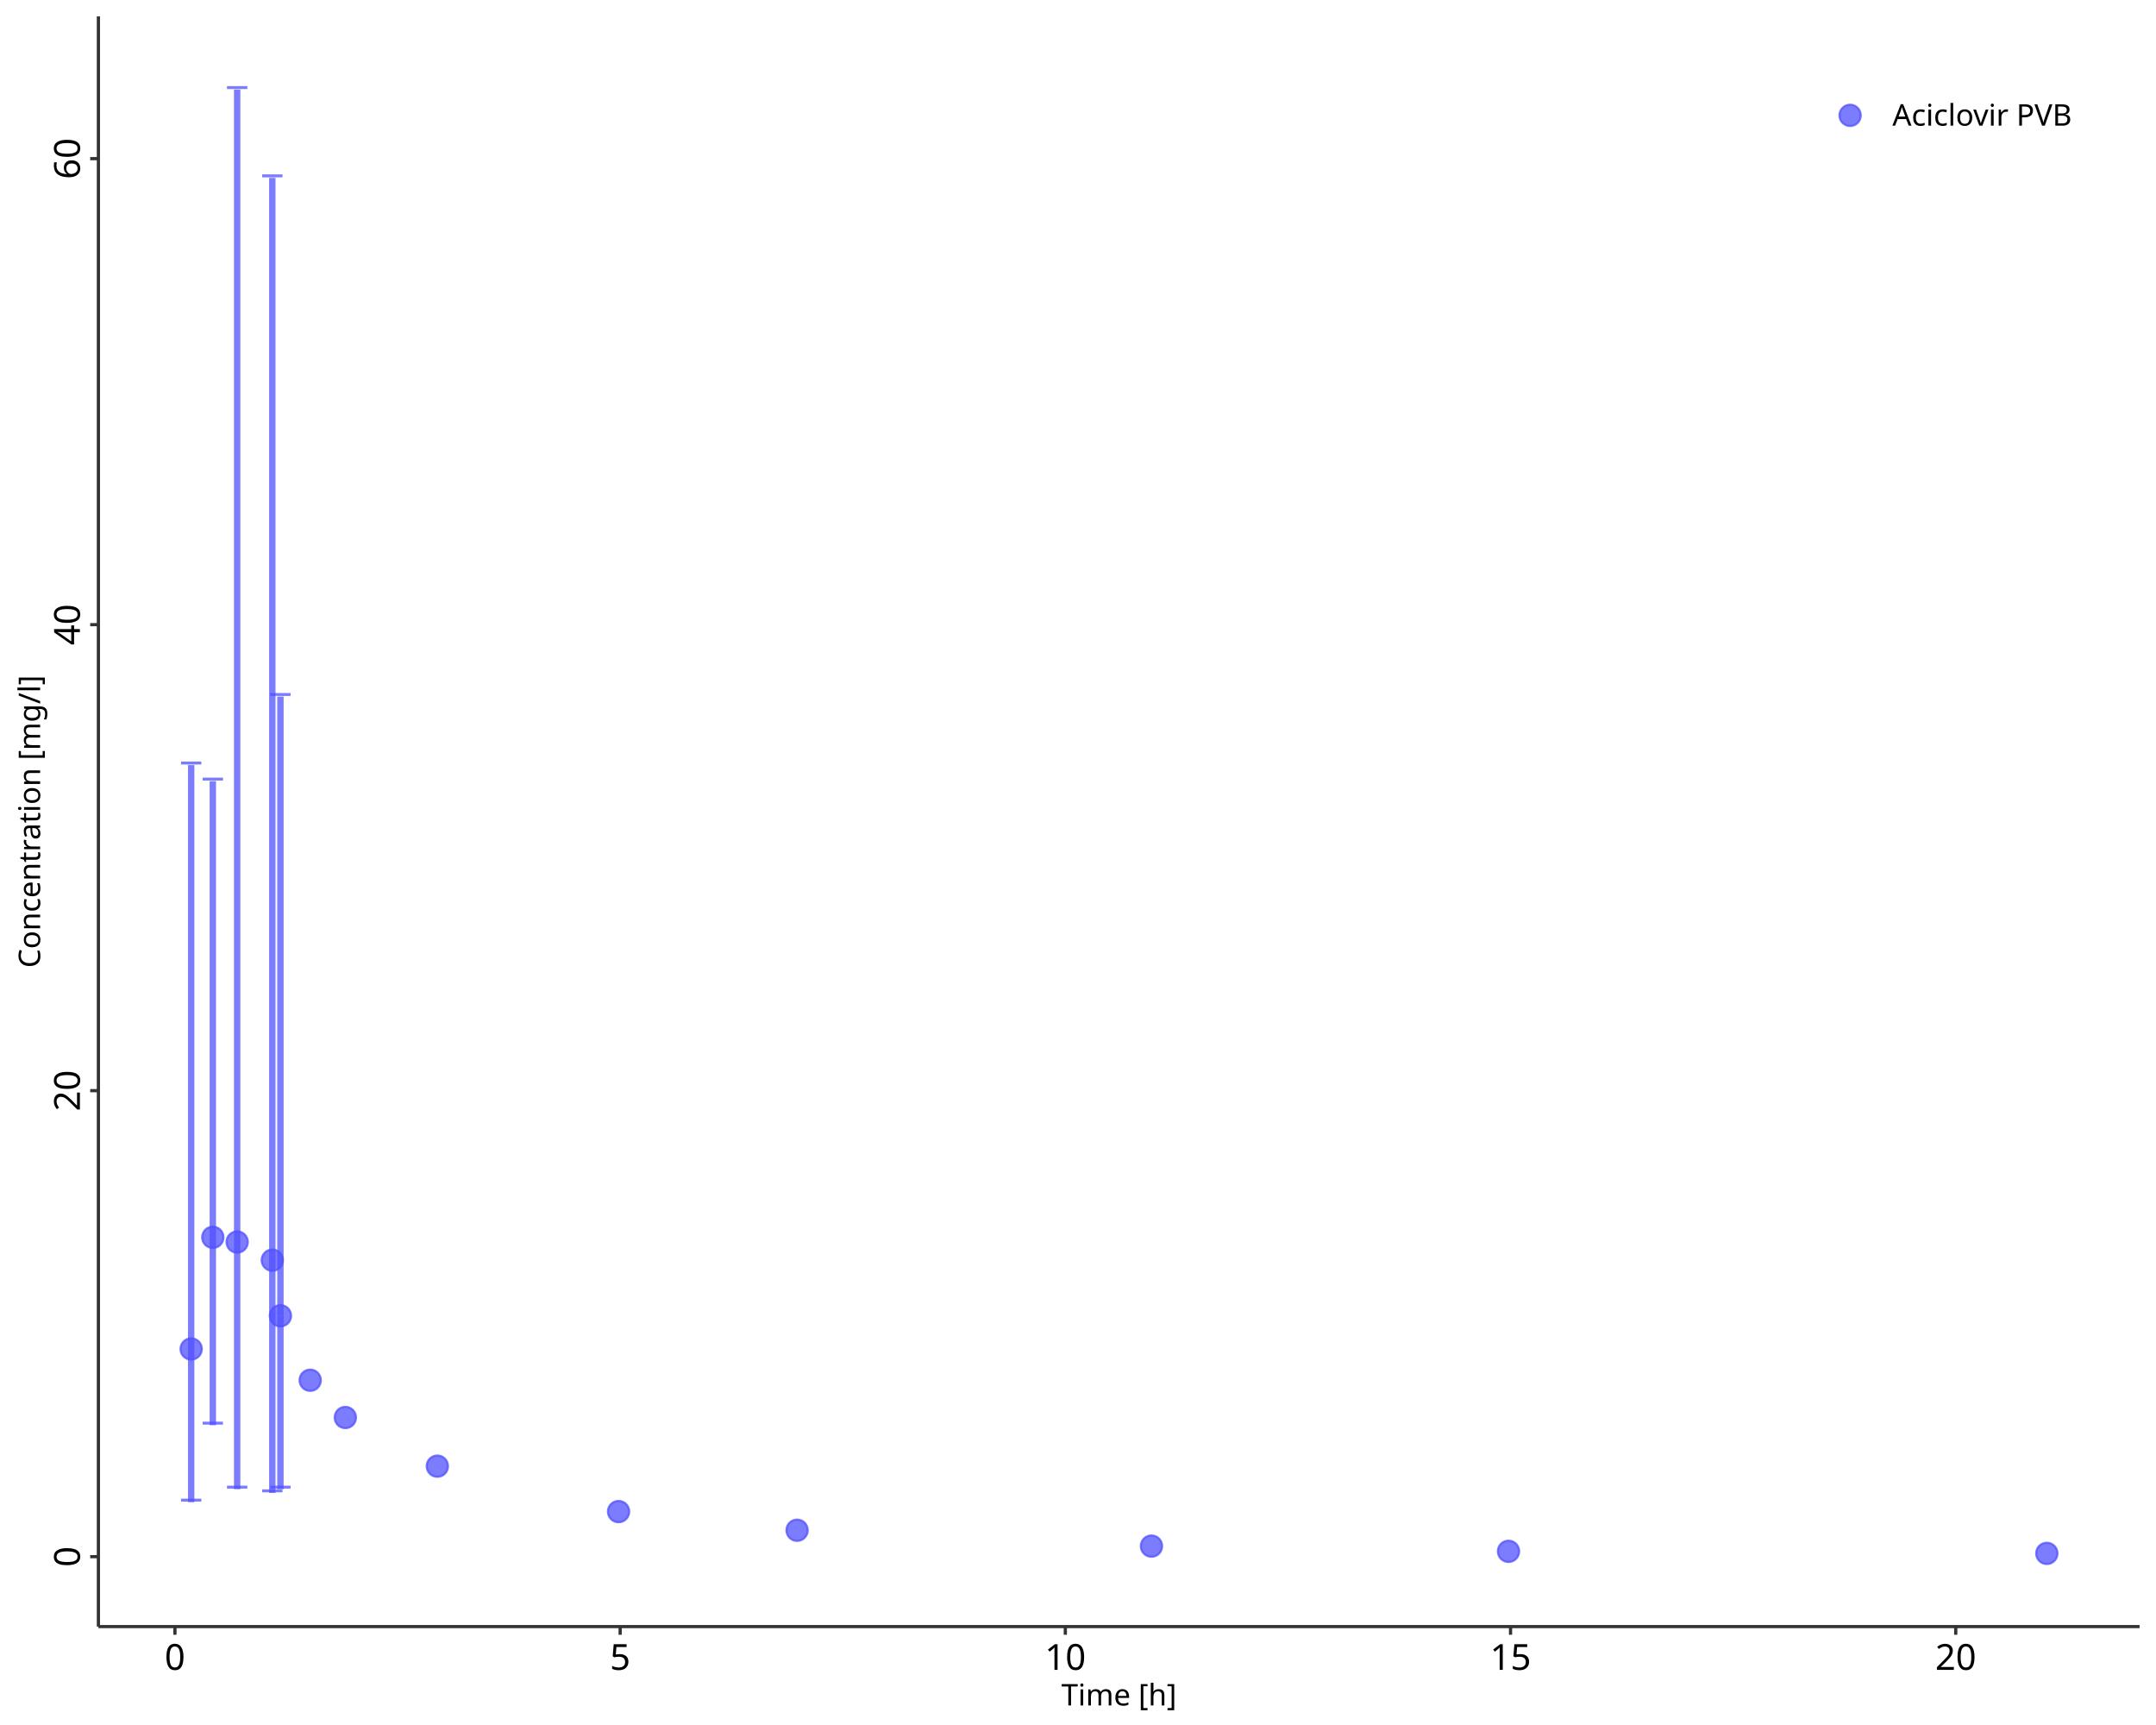
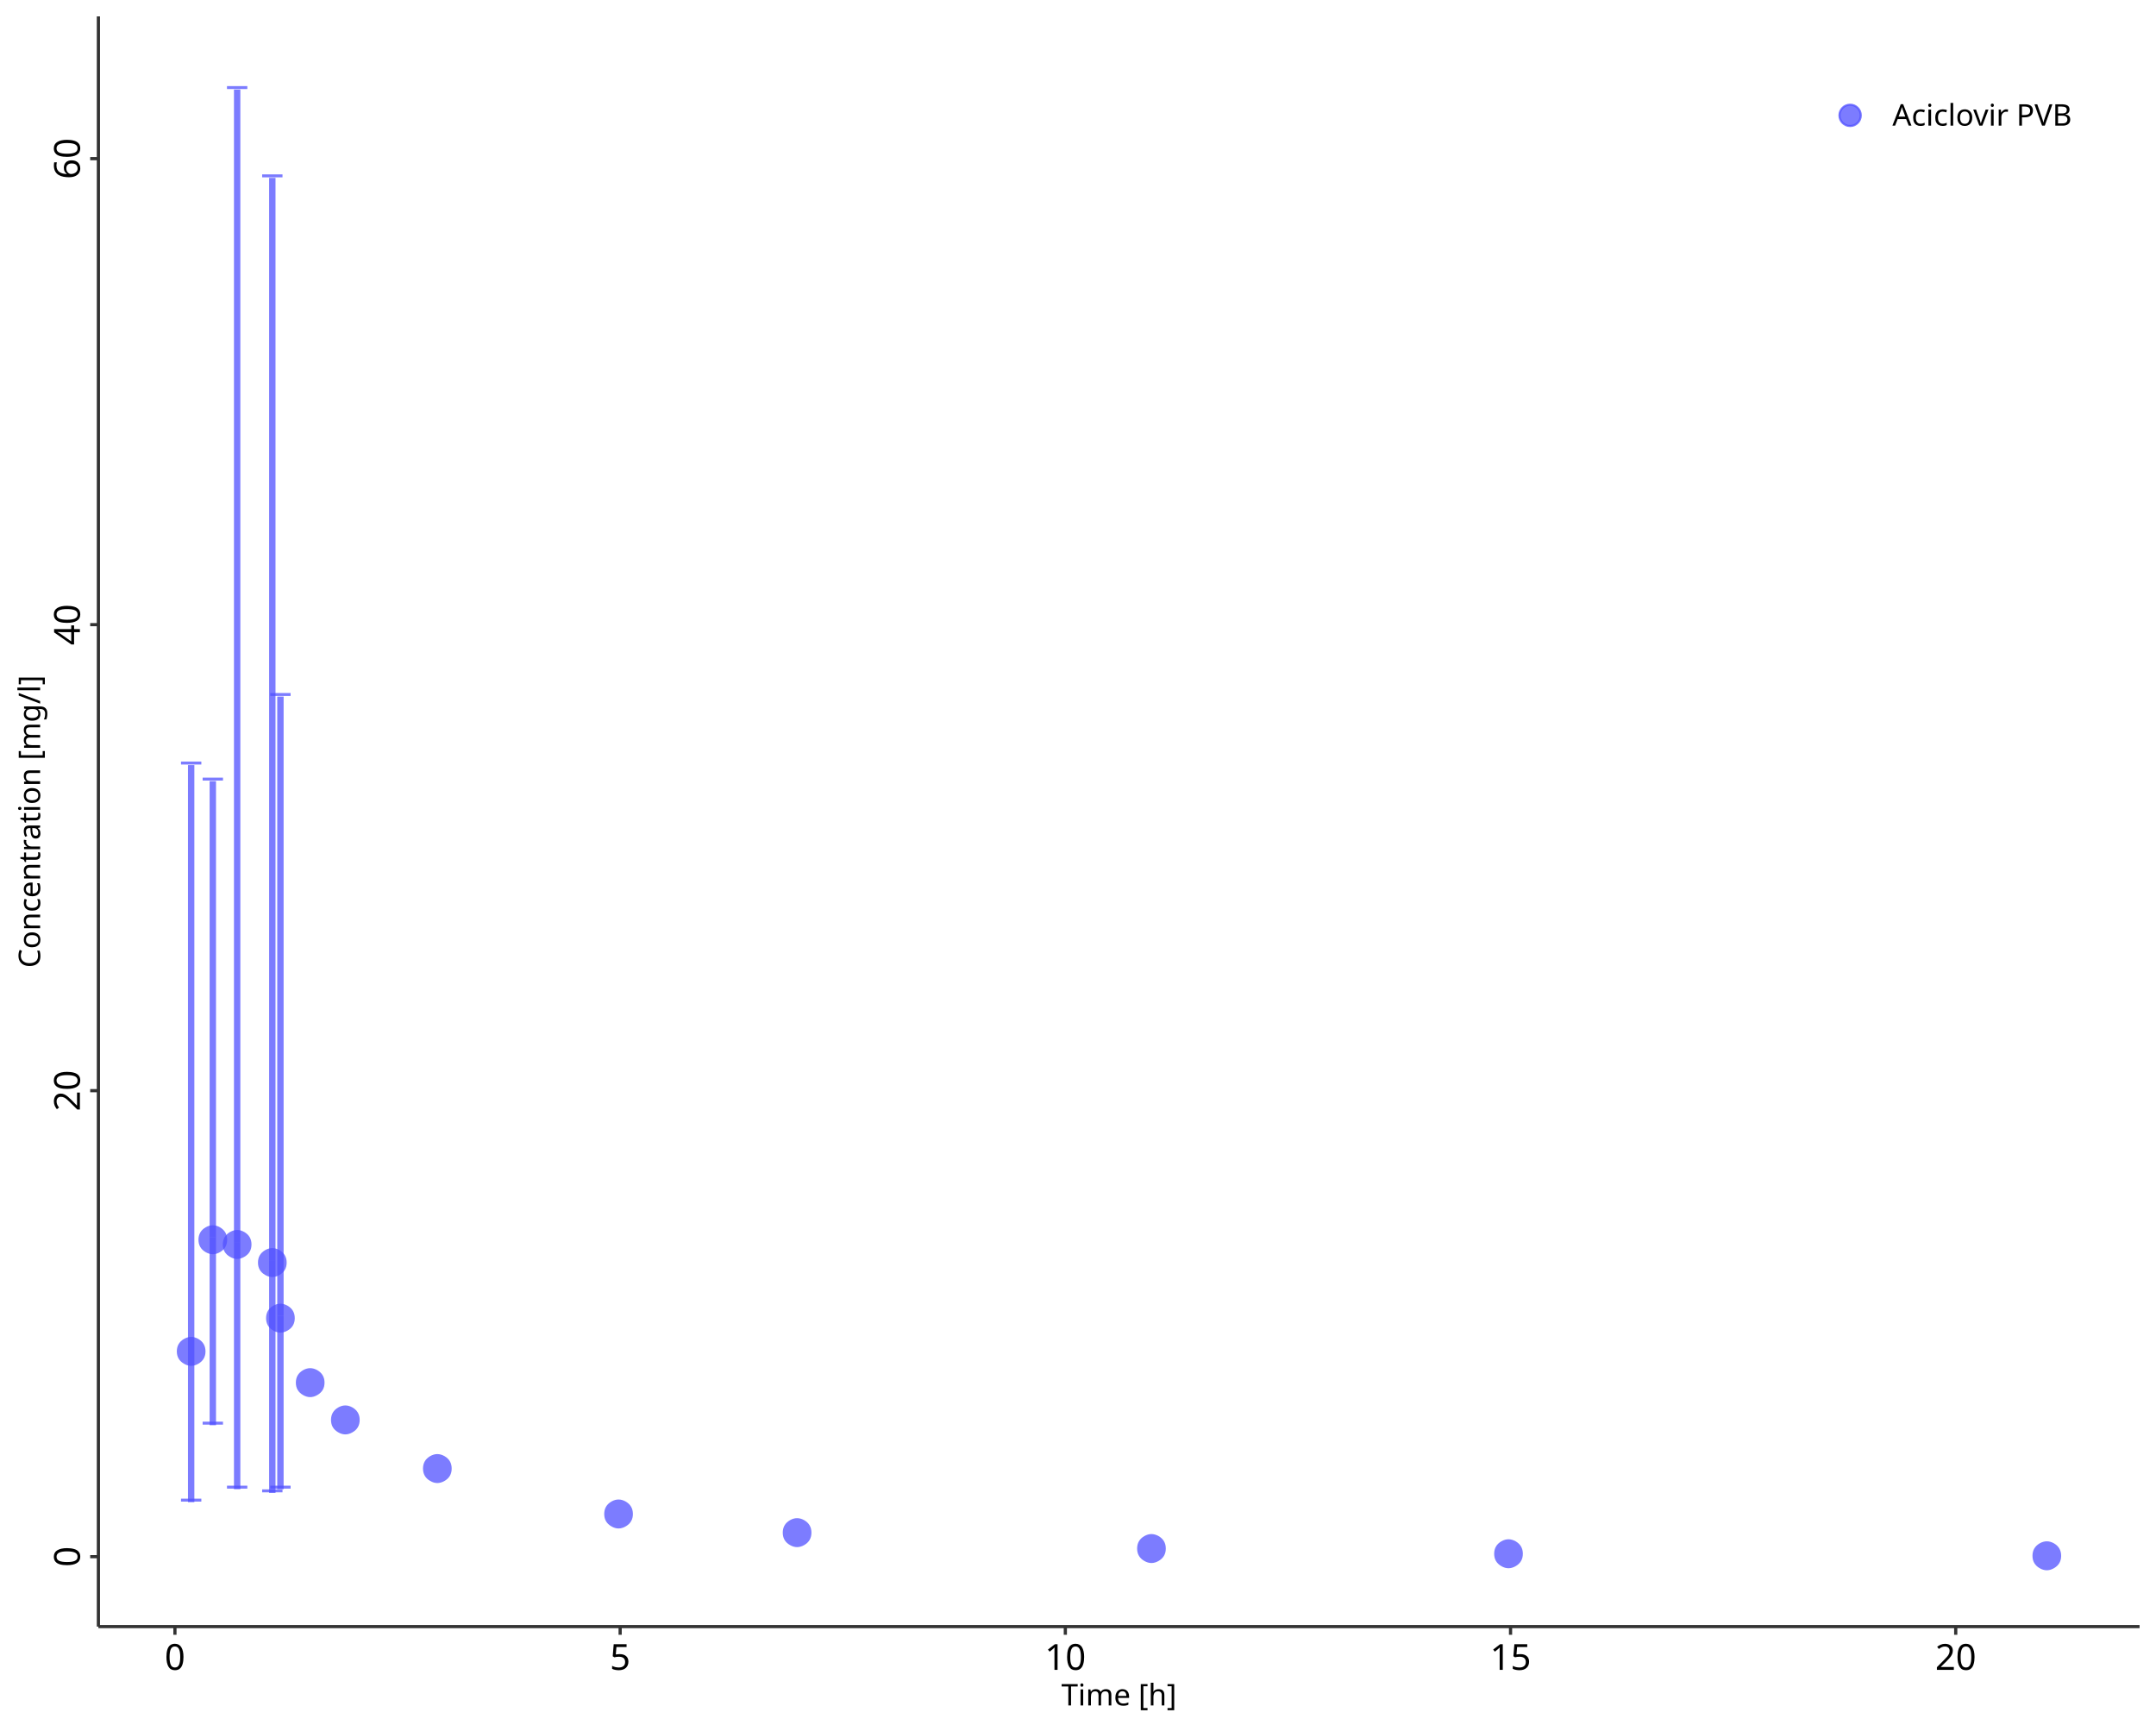
<svg xmlns="http://www.w3.org/2000/svg" class="svglite" data-engine-version="2.0" width="720.00pt" height="576.00pt" viewBox="0 0 720.00 576.00">
  <defs>
    <style type="text/css">
    .svglite line, .svglite polyline, .svglite polygon, .svglite path, .svglite rect, .svglite circle {
      fill: none;
      stroke: #000000;
      stroke-linecap: round;
      stroke-linejoin: round;
      stroke-miterlimit: 10.00;
    }
  </style>
  </defs>
  <rect width="100%" height="100%" style="stroke: none; fill: #FFFFFF;" />
  <defs>
    <clipPath id="cpMC4wMHw3MjAuMDB8MC4wMHw1NzYuMDA=">
      <rect x="0.00" y="0.00" width="720.00" height="576.00" />
    </clipPath>
  </defs>
  <g clip-path="url(#cpMC4wMHw3MjAuMDB8MC4wMHw1NzYuMDA=)">
    <rect x="0.00" y="0.00" width="720.00" height="576.00" style="stroke-width: 1.07; stroke: none; fill: #FFFFFF;" />
  </g>
  <defs>
    <clipPath id="cpMzIuODZ8NzE0LjUyfDUuNDh8NTQzLjE0">
      <rect x="32.86" y="5.48" width="681.66" height="537.66" />
    </clipPath>
  </defs>
  <g clip-path="url(#cpMzIuODZ8NzE0LjUyfDUuNDh8NTQzLjE0)">
    <rect x="32.86" y="5.48" width="681.66" height="537.66" style="stroke-width: 1.07; stroke: none; fill: #FFFFFF;" />
  </g>
  <g clip-path="url(#cpMC4wMHw3MjAuMDB8MC4wMHw1NzYuMDA=)">
</g>
  <g clip-path="url(#cpMzIuODZ8NzE0LjUyfDUuNDh8NTQzLjE0)">
</g>
  <g clip-path="url(#cpMC4wMHw3MjAuMDB8MC4wMHw1NzYuMDA=)">
</g>
  <g clip-path="url(#cpMzIuODZ8NzE0LjUyfDUuNDh8NTQzLjE0)">
</g>
  <g clip-path="url(#cpMC4wMHw3MjAuMDB8MC4wMHw1NzYuMDA=)">
</g>
  <g clip-path="url(#cpMzIuODZ8NzE0LjUyfDUuNDh8NTQzLjE0)">
</g>
  <g clip-path="url(#cpMC4wMHw3MjAuMDB8MC4wMHw1NzYuMDA=)">
</g>
  <g clip-path="url(#cpMzIuODZ8NzE0LjUyfDUuNDh8NTQzLjE0)">
</g>
  <g clip-path="url(#cpMC4wMHw3MjAuMDB8MC4wMHw1NzYuMDA=)">
</g>
  <g clip-path="url(#cpMzIuODZ8NzE0LjUyfDUuNDh8NTQzLjE0)">
</g>
  <g clip-path="url(#cpMC4wMHw3MjAuMDB8MC4wMHw1NzYuMDA=)">
</g>
  <g clip-path="url(#cpMzIuODZ8NzE0LjUyfDUuNDh8NTQzLjE0)">
</g>
  <g clip-path="url(#cpMC4wMHw3MjAuMDB8MC4wMHw1NzYuMDA=)">
</g>
  <g clip-path="url(#cpMzIuODZ8NzE0LjUyfDUuNDh8NTQzLjE0)">
</g>
  <g clip-path="url(#cpMC4wMHw3MjAuMDB8MC4wMHw1NzYuMDA=)">
</g>
  <g clip-path="url(#cpMzIuODZ8NzE0LjUyfDUuNDh8NTQzLjE0)">
</g>
  <g clip-path="url(#cpMC4wMHw3MjAuMDB8MC4wMHw1NzYuMDA=)">
</g>
  <g clip-path="url(#cpMzIuODZ8NzE0LjUyfDUuNDh8NTQzLjE0)">
</g>
  <g clip-path="url(#cpMC4wMHw3MjAuMDB8MC4wMHw1NzYuMDA=)">
</g>
  <g clip-path="url(#cpMzIuODZ8NzE0LjUyfDUuNDh8NTQzLjE0)">
</g>
  <g clip-path="url(#cpMC4wMHw3MjAuMDB8MC4wMHw1NzYuMDA=)">
</g>
  <g clip-path="url(#cpMzIuODZ8NzE0LjUyfDUuNDh8NTQzLjE0)">
</g>
  <g clip-path="url(#cpMC4wMHw3MjAuMDB8MC4wMHw1NzYuMDA=)">
</g>
  <g clip-path="url(#cpMzIuODZ8NzE0LjUyfDUuNDh8NTQzLjE0)">
</g>
  <g clip-path="url(#cpMC4wMHw3MjAuMDB8MC4wMHw1NzYuMDA=)">
</g>
  <g clip-path="url(#cpMzIuODZ8NzE0LjUyfDUuNDh8NTQzLjE0)">
</g>
  <g clip-path="url(#cpMC4wMHw3MjAuMDB8MC4wMHw1NzYuMDA=)">
</g>
  <g clip-path="url(#cpMzIuODZ8NzE0LjUyfDUuNDh8NTQzLjE0)">
</g>
  <g clip-path="url(#cpMC4wMHw3MjAuMDB8MC4wMHw1NzYuMDA=)">
</g>
  <g clip-path="url(#cpMzIuODZ8NzE0LjUyfDUuNDh8NTQzLjE0)">
</g>
  <g clip-path="url(#cpMC4wMHw3MjAuMDB8MC4wMHw1NzYuMDA=)">
</g>
  <g clip-path="url(#cpMzIuODZ8NzE0LjUyfDUuNDh8NTQzLjE0)">
    <line x1="63.84" y1="501.60" x2="63.84" y2="450.44" style="stroke-width: 2.13; stroke: #5050FF; stroke-opacity: 0.75; stroke-linecap: butt;" />
    <line x1="71.07" y1="475.89" x2="71.07" y2="413.16" style="stroke-width: 2.13; stroke: #5050FF; stroke-opacity: 0.75; stroke-linecap: butt;" />
    <line x1="79.20" y1="497.26" x2="79.20" y2="414.73" style="stroke-width: 2.13; stroke: #5050FF; stroke-opacity: 0.75; stroke-linecap: butt;" />
    <line x1="90.94" y1="498.50" x2="90.94" y2="420.79" style="stroke-width: 2.13; stroke: #5050FF; stroke-opacity: 0.75; stroke-linecap: butt;" />
    <line x1="93.65" y1="497.26" x2="93.65" y2="439.35" style="stroke-width: 2.13; stroke: #5050FF; stroke-opacity: 0.75; stroke-linecap: butt;" />
    <line x1="63.84" y1="450.44" x2="63.84" y2="255.47" style="stroke-width: 2.13; stroke: #5050FF; stroke-opacity: 0.75; stroke-linecap: butt;" />
    <line x1="71.07" y1="413.16" x2="71.07" y2="260.83" style="stroke-width: 2.13; stroke: #5050FF; stroke-opacity: 0.75; stroke-linecap: butt;" />
    <line x1="79.20" y1="414.73" x2="79.20" y2="29.92" style="stroke-width: 2.13; stroke: #5050FF; stroke-opacity: 0.75; stroke-linecap: butt;" />
    <line x1="90.94" y1="420.79" x2="90.94" y2="59.40" style="stroke-width: 2.13; stroke: #5050FF; stroke-opacity: 0.75; stroke-linecap: butt;" />
    <line x1="93.65" y1="439.35" x2="93.65" y2="232.58" style="stroke-width: 2.13; stroke: #5050FF; stroke-opacity: 0.75; stroke-linecap: butt;" />
    <text x="63.84" y="499.06" text-anchor="middle" style="font-size: 15.17px; fill: #5050FF; fill-opacity: 0.75; font-family: sans;" textLength="8.44px" lengthAdjust="spacingAndGlyphs">_</text>
    <text x="71.07" y="473.36" text-anchor="middle" style="font-size: 15.17px; fill: #5050FF; fill-opacity: 0.75; font-family: sans;" textLength="8.44px" lengthAdjust="spacingAndGlyphs">_</text>
    <text x="79.20" y="494.73" text-anchor="middle" style="font-size: 15.17px; fill: #5050FF; fill-opacity: 0.75; font-family: sans;" textLength="8.44px" lengthAdjust="spacingAndGlyphs">_</text>
    <text x="90.94" y="495.97" text-anchor="middle" style="font-size: 15.17px; fill: #5050FF; fill-opacity: 0.75; font-family: sans;" textLength="8.44px" lengthAdjust="spacingAndGlyphs">_</text>
    <text x="93.65" y="494.73" text-anchor="middle" style="font-size: 15.17px; fill: #5050FF; fill-opacity: 0.75; font-family: sans;" textLength="8.44px" lengthAdjust="spacingAndGlyphs">_</text>
    <text x="63.84" y="252.94" text-anchor="middle" style="font-size: 15.17px; fill: #5050FF; fill-opacity: 0.75; font-family: sans;" textLength="8.44px" lengthAdjust="spacingAndGlyphs">_</text>
    <text x="71.07" y="258.30" text-anchor="middle" style="font-size: 15.17px; fill: #5050FF; fill-opacity: 0.75; font-family: sans;" textLength="8.44px" lengthAdjust="spacingAndGlyphs">_</text>
    <text x="79.20" y="27.39" text-anchor="middle" style="font-size: 15.17px; fill: #5050FF; fill-opacity: 0.75; font-family: sans;" textLength="8.44px" lengthAdjust="spacingAndGlyphs">_</text>
    <text x="90.94" y="56.87" text-anchor="middle" style="font-size: 15.17px; fill: #5050FF; fill-opacity: 0.75; font-family: sans;" textLength="8.44px" lengthAdjust="spacingAndGlyphs">_</text>
    <text x="93.65" y="230.05" text-anchor="middle" style="font-size: 15.17px; fill: #5050FF; fill-opacity: 0.75; font-family: sans;" textLength="8.44px" lengthAdjust="spacingAndGlyphs">_</text>
-     <circle cx="63.84" cy="450.44" r="3.56" style="stroke-width: 0.71; stroke: #5050FF; stroke-opacity: 0.75; fill: #5050FF; fill-opacity: 0.75;" />
-     <circle cx="71.07" cy="413.16" r="3.56" style="stroke-width: 0.71; stroke: #5050FF; stroke-opacity: 0.75; fill: #5050FF; fill-opacity: 0.75;" />
-     <circle cx="79.20" cy="414.73" r="3.56" style="stroke-width: 0.71; stroke: #5050FF; stroke-opacity: 0.75; fill: #5050FF; fill-opacity: 0.75;" />
-     <circle cx="90.94" cy="420.79" r="3.56" style="stroke-width: 0.71; stroke: #5050FF; stroke-opacity: 0.75; fill: #5050FF; fill-opacity: 0.75;" />
-     <circle cx="93.65" cy="439.35" r="3.56" style="stroke-width: 0.71; stroke: #5050FF; stroke-opacity: 0.75; fill: #5050FF; fill-opacity: 0.75;" />
-     <circle cx="103.59" cy="460.88" r="3.56" style="stroke-width: 0.71; stroke: #5050FF; stroke-opacity: 0.75; fill: #5050FF; fill-opacity: 0.75;" />
-     <circle cx="115.33" cy="473.32" r="3.56" style="stroke-width: 0.71; stroke: #5050FF; stroke-opacity: 0.75; fill: #5050FF; fill-opacity: 0.75;" />
-     <circle cx="146.05" cy="489.57" r="3.56" style="stroke-width: 0.71; stroke: #5050FF; stroke-opacity: 0.75; fill: #5050FF; fill-opacity: 0.75;" />
-     <circle cx="206.57" cy="504.74" r="3.56" style="stroke-width: 0.71; stroke: #5050FF; stroke-opacity: 0.75; fill: #5050FF; fill-opacity: 0.75;" />
-     <circle cx="266.19" cy="510.97" r="3.56" style="stroke-width: 0.71; stroke: #5050FF; stroke-opacity: 0.75; fill: #5050FF; fill-opacity: 0.75;" />
-     <circle cx="384.53" cy="516.27" r="3.56" style="stroke-width: 0.71; stroke: #5050FF; stroke-opacity: 0.75; fill: #5050FF; fill-opacity: 0.75;" />
-     <circle cx="503.77" cy="518.01" r="3.56" style="stroke-width: 0.71; stroke: #5050FF; stroke-opacity: 0.75; fill: #5050FF; fill-opacity: 0.75;" />
-     <circle cx="683.54" cy="518.70" r="3.56" style="stroke-width: 0.71; stroke: #5050FF; stroke-opacity: 0.75; fill: #5050FF; fill-opacity: 0.75;" />
+     <text x="63.84" y="453.70" text-anchor="middle" style="font-size: 9.48px; fill: #5050FF; fill-opacity: 0.75; font-family: sans;" textLength="7.11px" lengthAdjust="spacingAndGlyphs">⬤</text>
+     <text x="71.07" y="416.43" text-anchor="middle" style="font-size: 9.48px; fill: #5050FF; fill-opacity: 0.75; font-family: sans;" textLength="7.11px" lengthAdjust="spacingAndGlyphs">⬤</text>
+     <text x="79.20" y="418.00" text-anchor="middle" style="font-size: 9.48px; fill: #5050FF; fill-opacity: 0.75; font-family: sans;" textLength="7.11px" lengthAdjust="spacingAndGlyphs">⬤</text>
+     <text x="90.94" y="424.05" text-anchor="middle" style="font-size: 9.48px; fill: #5050FF; fill-opacity: 0.75; font-family: sans;" textLength="7.11px" lengthAdjust="spacingAndGlyphs">⬤</text>
+     <text x="93.65" y="442.61" text-anchor="middle" style="font-size: 9.48px; fill: #5050FF; fill-opacity: 0.75; font-family: sans;" textLength="7.11px" lengthAdjust="spacingAndGlyphs">⬤</text>
+     <text x="103.59" y="464.14" text-anchor="middle" style="font-size: 9.48px; fill: #5050FF; fill-opacity: 0.75; font-family: sans;" textLength="7.11px" lengthAdjust="spacingAndGlyphs">⬤</text>
+     <text x="115.33" y="476.59" text-anchor="middle" style="font-size: 9.48px; fill: #5050FF; fill-opacity: 0.75; font-family: sans;" textLength="7.11px" lengthAdjust="spacingAndGlyphs">⬤</text>
+     <text x="146.05" y="492.83" text-anchor="middle" style="font-size: 9.48px; fill: #5050FF; fill-opacity: 0.75; font-family: sans;" textLength="7.11px" lengthAdjust="spacingAndGlyphs">⬤</text>
+     <text x="206.57" y="508.00" text-anchor="middle" style="font-size: 9.48px; fill: #5050FF; fill-opacity: 0.75; font-family: sans;" textLength="7.11px" lengthAdjust="spacingAndGlyphs">⬤</text>
+     <text x="266.19" y="514.23" text-anchor="middle" style="font-size: 9.48px; fill: #5050FF; fill-opacity: 0.75; font-family: sans;" textLength="7.11px" lengthAdjust="spacingAndGlyphs">⬤</text>
+     <text x="384.53" y="519.54" text-anchor="middle" style="font-size: 9.48px; fill: #5050FF; fill-opacity: 0.75; font-family: sans;" textLength="7.11px" lengthAdjust="spacingAndGlyphs">⬤</text>
+     <text x="503.77" y="521.28" text-anchor="middle" style="font-size: 9.48px; fill: #5050FF; fill-opacity: 0.75; font-family: sans;" textLength="7.11px" lengthAdjust="spacingAndGlyphs">⬤</text>
+     <text x="683.54" y="521.96" text-anchor="middle" style="font-size: 9.48px; fill: #5050FF; fill-opacity: 0.75; font-family: sans;" textLength="7.11px" lengthAdjust="spacingAndGlyphs">⬤</text>
  </g>
  <g clip-path="url(#cpMC4wMHw3MjAuMDB8MC4wMHw1NzYuMDA=)">
    <polyline points="32.86,543.14 32.86,5.48 " style="stroke-width: 1.07; stroke: #333333; stroke-linecap: butt;" />
    <text transform="translate(26.68,519.79) rotate(-90)" text-anchor="middle" style="font-size: 12.00px; font-family: sans;" textLength="6.67px" lengthAdjust="spacingAndGlyphs">0</text>
    <text transform="translate(26.68,364.19) rotate(-90)" text-anchor="middle" style="font-size: 12.00px; font-family: sans;" textLength="13.35px" lengthAdjust="spacingAndGlyphs">20</text>
    <text transform="translate(26.68,208.58) rotate(-90)" text-anchor="middle" style="font-size: 12.00px; font-family: sans;" textLength="13.35px" lengthAdjust="spacingAndGlyphs">40</text>
    <text transform="translate(26.68,52.97) rotate(-90)" text-anchor="middle" style="font-size: 12.00px; font-family: sans;" textLength="13.35px" lengthAdjust="spacingAndGlyphs">60</text>
    <polyline points="30.12,519.79 32.86,519.79 " style="stroke-width: 1.07; stroke: #333333; stroke-linecap: butt;" />
    <polyline points="30.12,364.19 32.86,364.19 " style="stroke-width: 1.07; stroke: #333333; stroke-linecap: butt;" />
    <polyline points="30.12,208.58 32.86,208.58 " style="stroke-width: 1.07; stroke: #333333; stroke-linecap: butt;" />
    <polyline points="30.12,52.97 32.86,52.97 " style="stroke-width: 1.07; stroke: #333333; stroke-linecap: butt;" />
    <polyline points="32.86,543.14 714.52,543.14 " style="stroke-width: 1.07; stroke: #333333; stroke-linecap: butt;" />
    <polyline points="58.42,545.88 58.42,543.14 " style="stroke-width: 1.07; stroke: #333333; stroke-linecap: butt;" />
    <polyline points="207.10,545.88 207.10,543.14 " style="stroke-width: 1.07; stroke: #333333; stroke-linecap: butt;" />
    <polyline points="355.77,545.88 355.77,543.14 " style="stroke-width: 1.07; stroke: #333333; stroke-linecap: butt;" />
    <polyline points="504.45,545.88 504.45,543.14 " style="stroke-width: 1.07; stroke: #333333; stroke-linecap: butt;" />
    <polyline points="653.12,545.88 653.12,543.14 " style="stroke-width: 1.07; stroke: #333333; stroke-linecap: butt;" />
    <text x="58.42" y="557.58" text-anchor="middle" style="font-size: 12.00px; font-family: sans;" textLength="6.67px" lengthAdjust="spacingAndGlyphs">0</text>
    <text x="207.10" y="557.58" text-anchor="middle" style="font-size: 12.00px; font-family: sans;" textLength="6.67px" lengthAdjust="spacingAndGlyphs">5</text>
    <text x="355.77" y="557.58" text-anchor="middle" style="font-size: 12.00px; font-family: sans;" textLength="13.35px" lengthAdjust="spacingAndGlyphs">10</text>
    <text x="504.45" y="557.58" text-anchor="middle" style="font-size: 12.00px; font-family: sans;" textLength="13.35px" lengthAdjust="spacingAndGlyphs">15</text>
    <text x="653.12" y="557.58" text-anchor="middle" style="font-size: 12.00px; font-family: sans;" textLength="13.35px" lengthAdjust="spacingAndGlyphs">20</text>
    <text x="373.69" y="569.48" text-anchor="middle" style="font-size: 10.00px; font-family: sans;" textLength="36.12px" lengthAdjust="spacingAndGlyphs">Time [h]</text>
    <text transform="translate(13.40,274.31) rotate(-90)" text-anchor="middle" style="font-size: 10.00px; font-family: sans;" textLength="89.50px" lengthAdjust="spacingAndGlyphs">Concentration [mg/l]</text>
    <rect x="603.73" y="18.92" width="93.75" height="33.72" style="stroke-width: 0.75; stroke: none;" />
    <rect x="609.21" y="29.88" width="17.28" height="17.28" style="stroke-width: 0.75; stroke: none;" />
    <circle cx="617.85" cy="38.52" r="3.56" style="stroke-width: 0.71; stroke: #5050FF; stroke-opacity: 0.75; fill: #5050FF; fill-opacity: 0.75;" />
    <text x="631.97" y="41.96" style="font-size: 10.00px; font-family: sans;" textLength="60.03px" lengthAdjust="spacingAndGlyphs">Aciclovir PVB</text>
  </g>
</svg>
